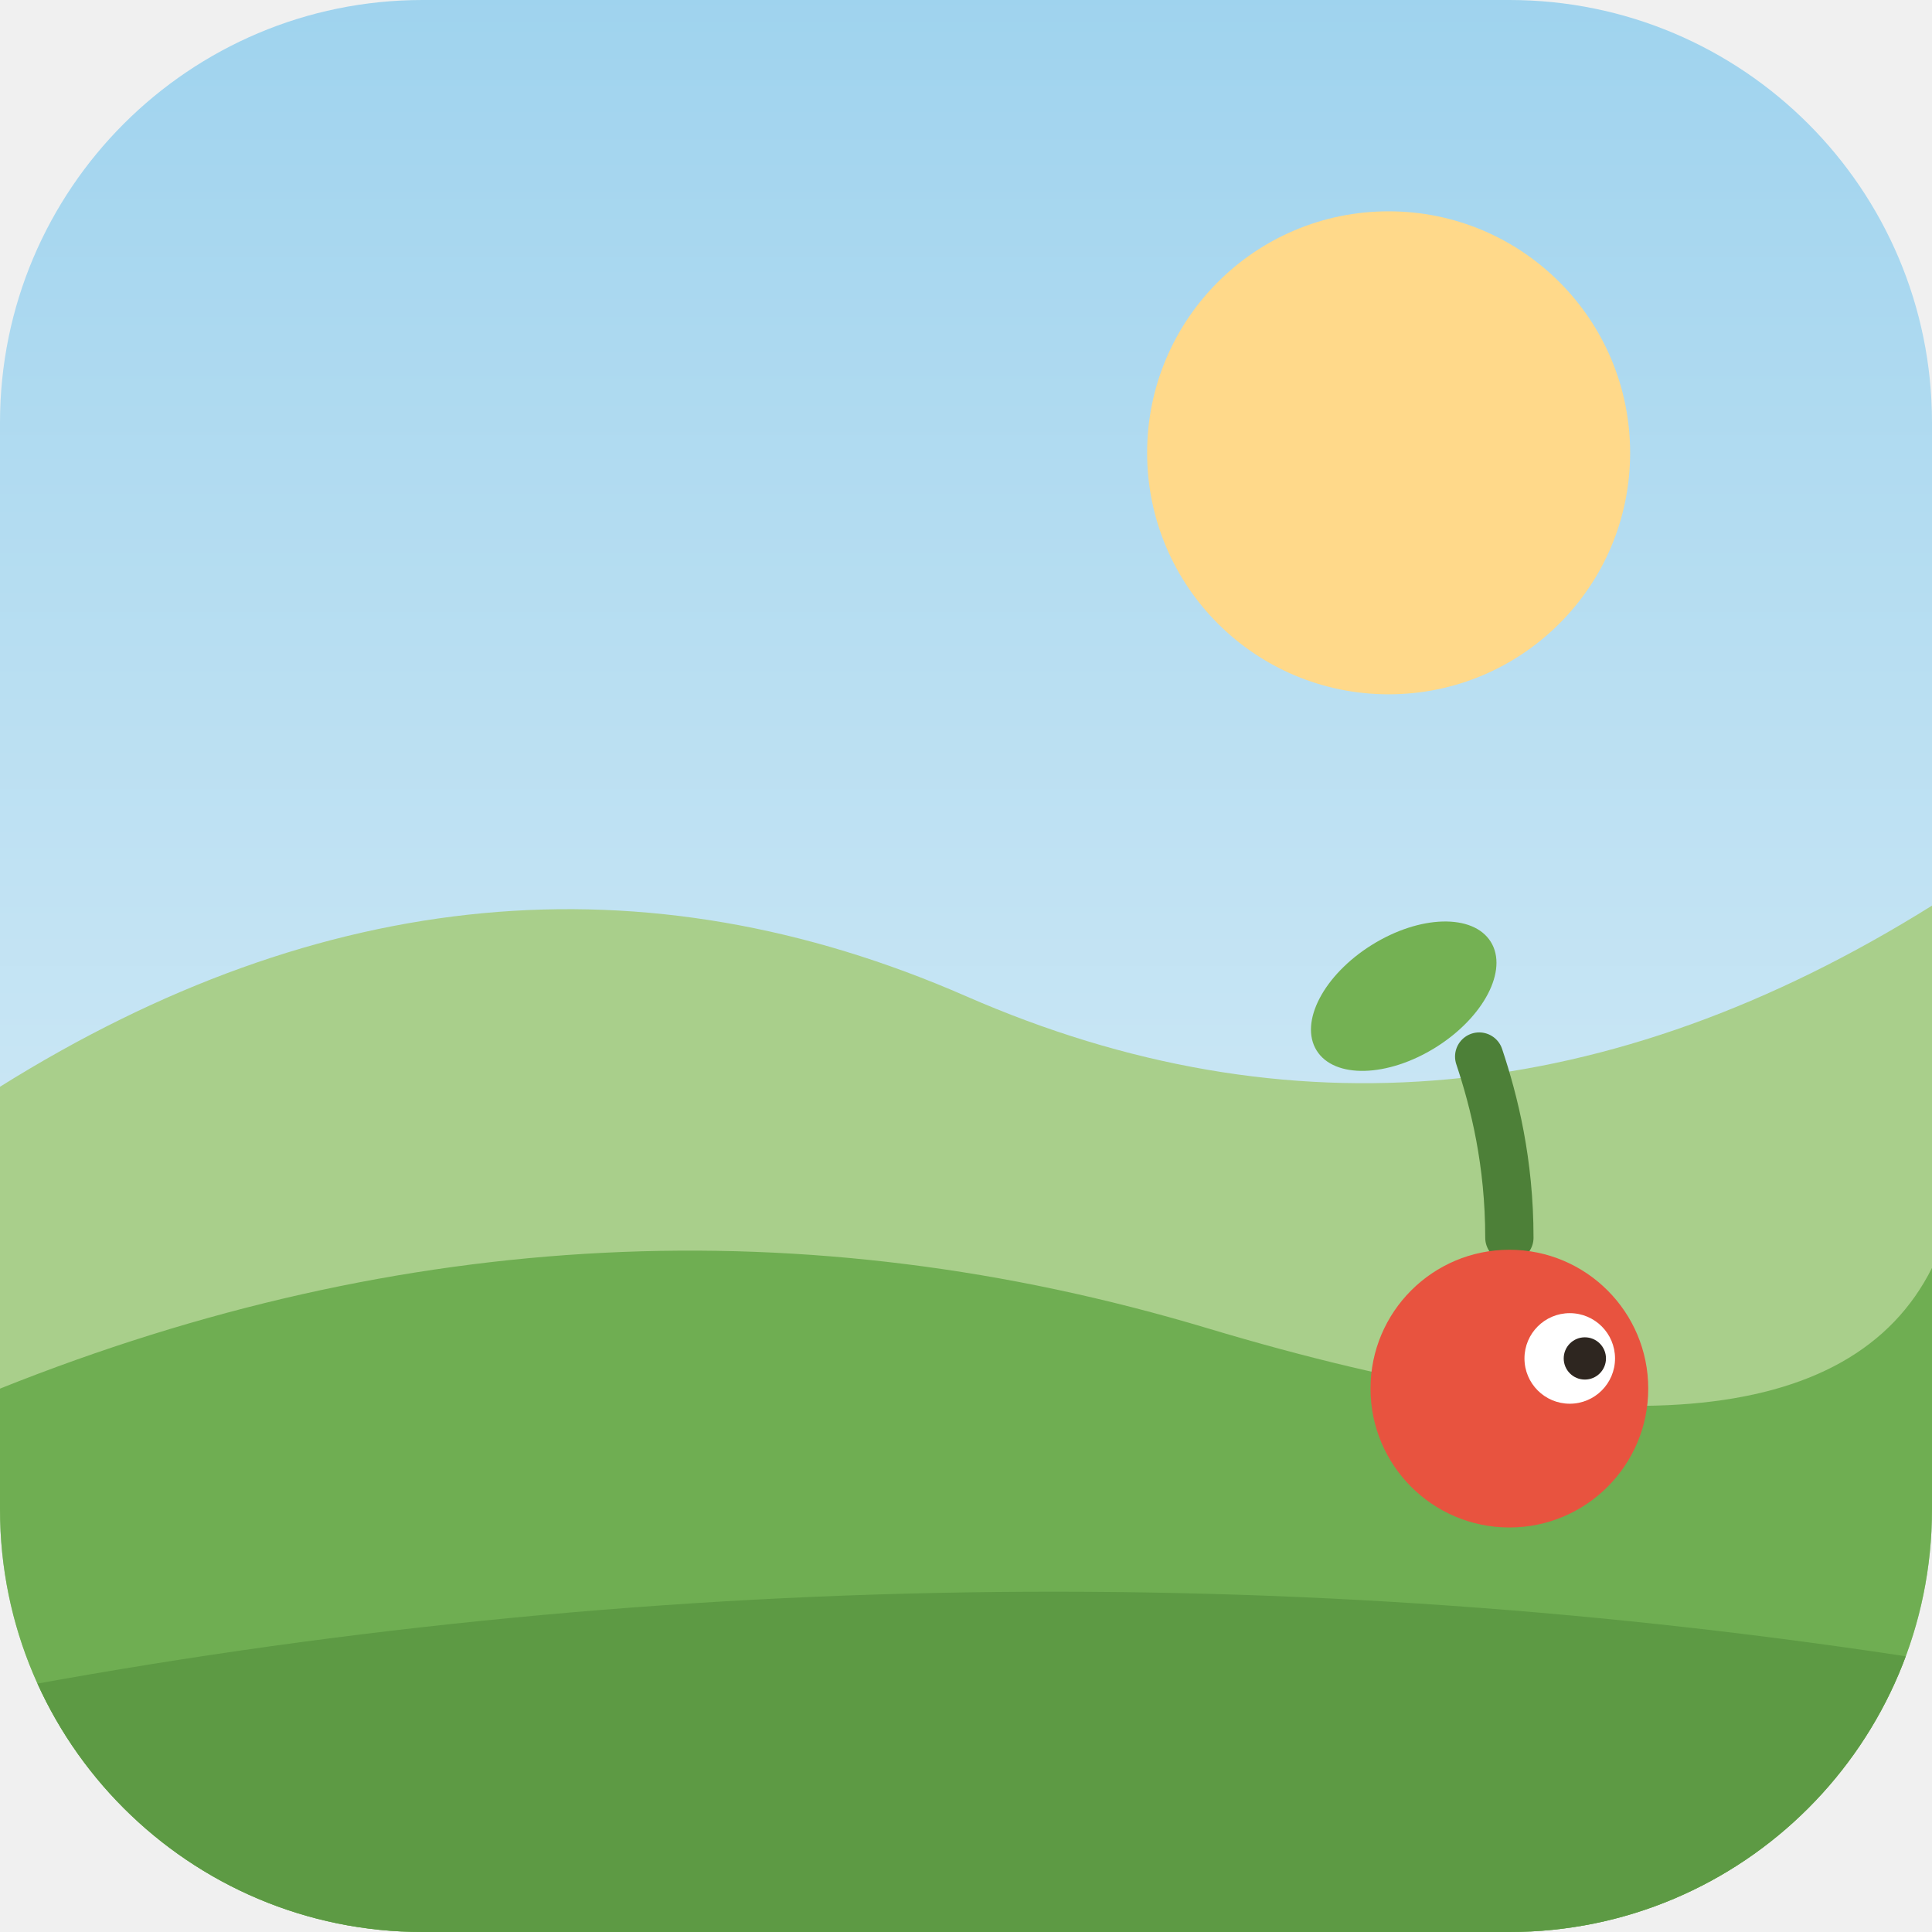
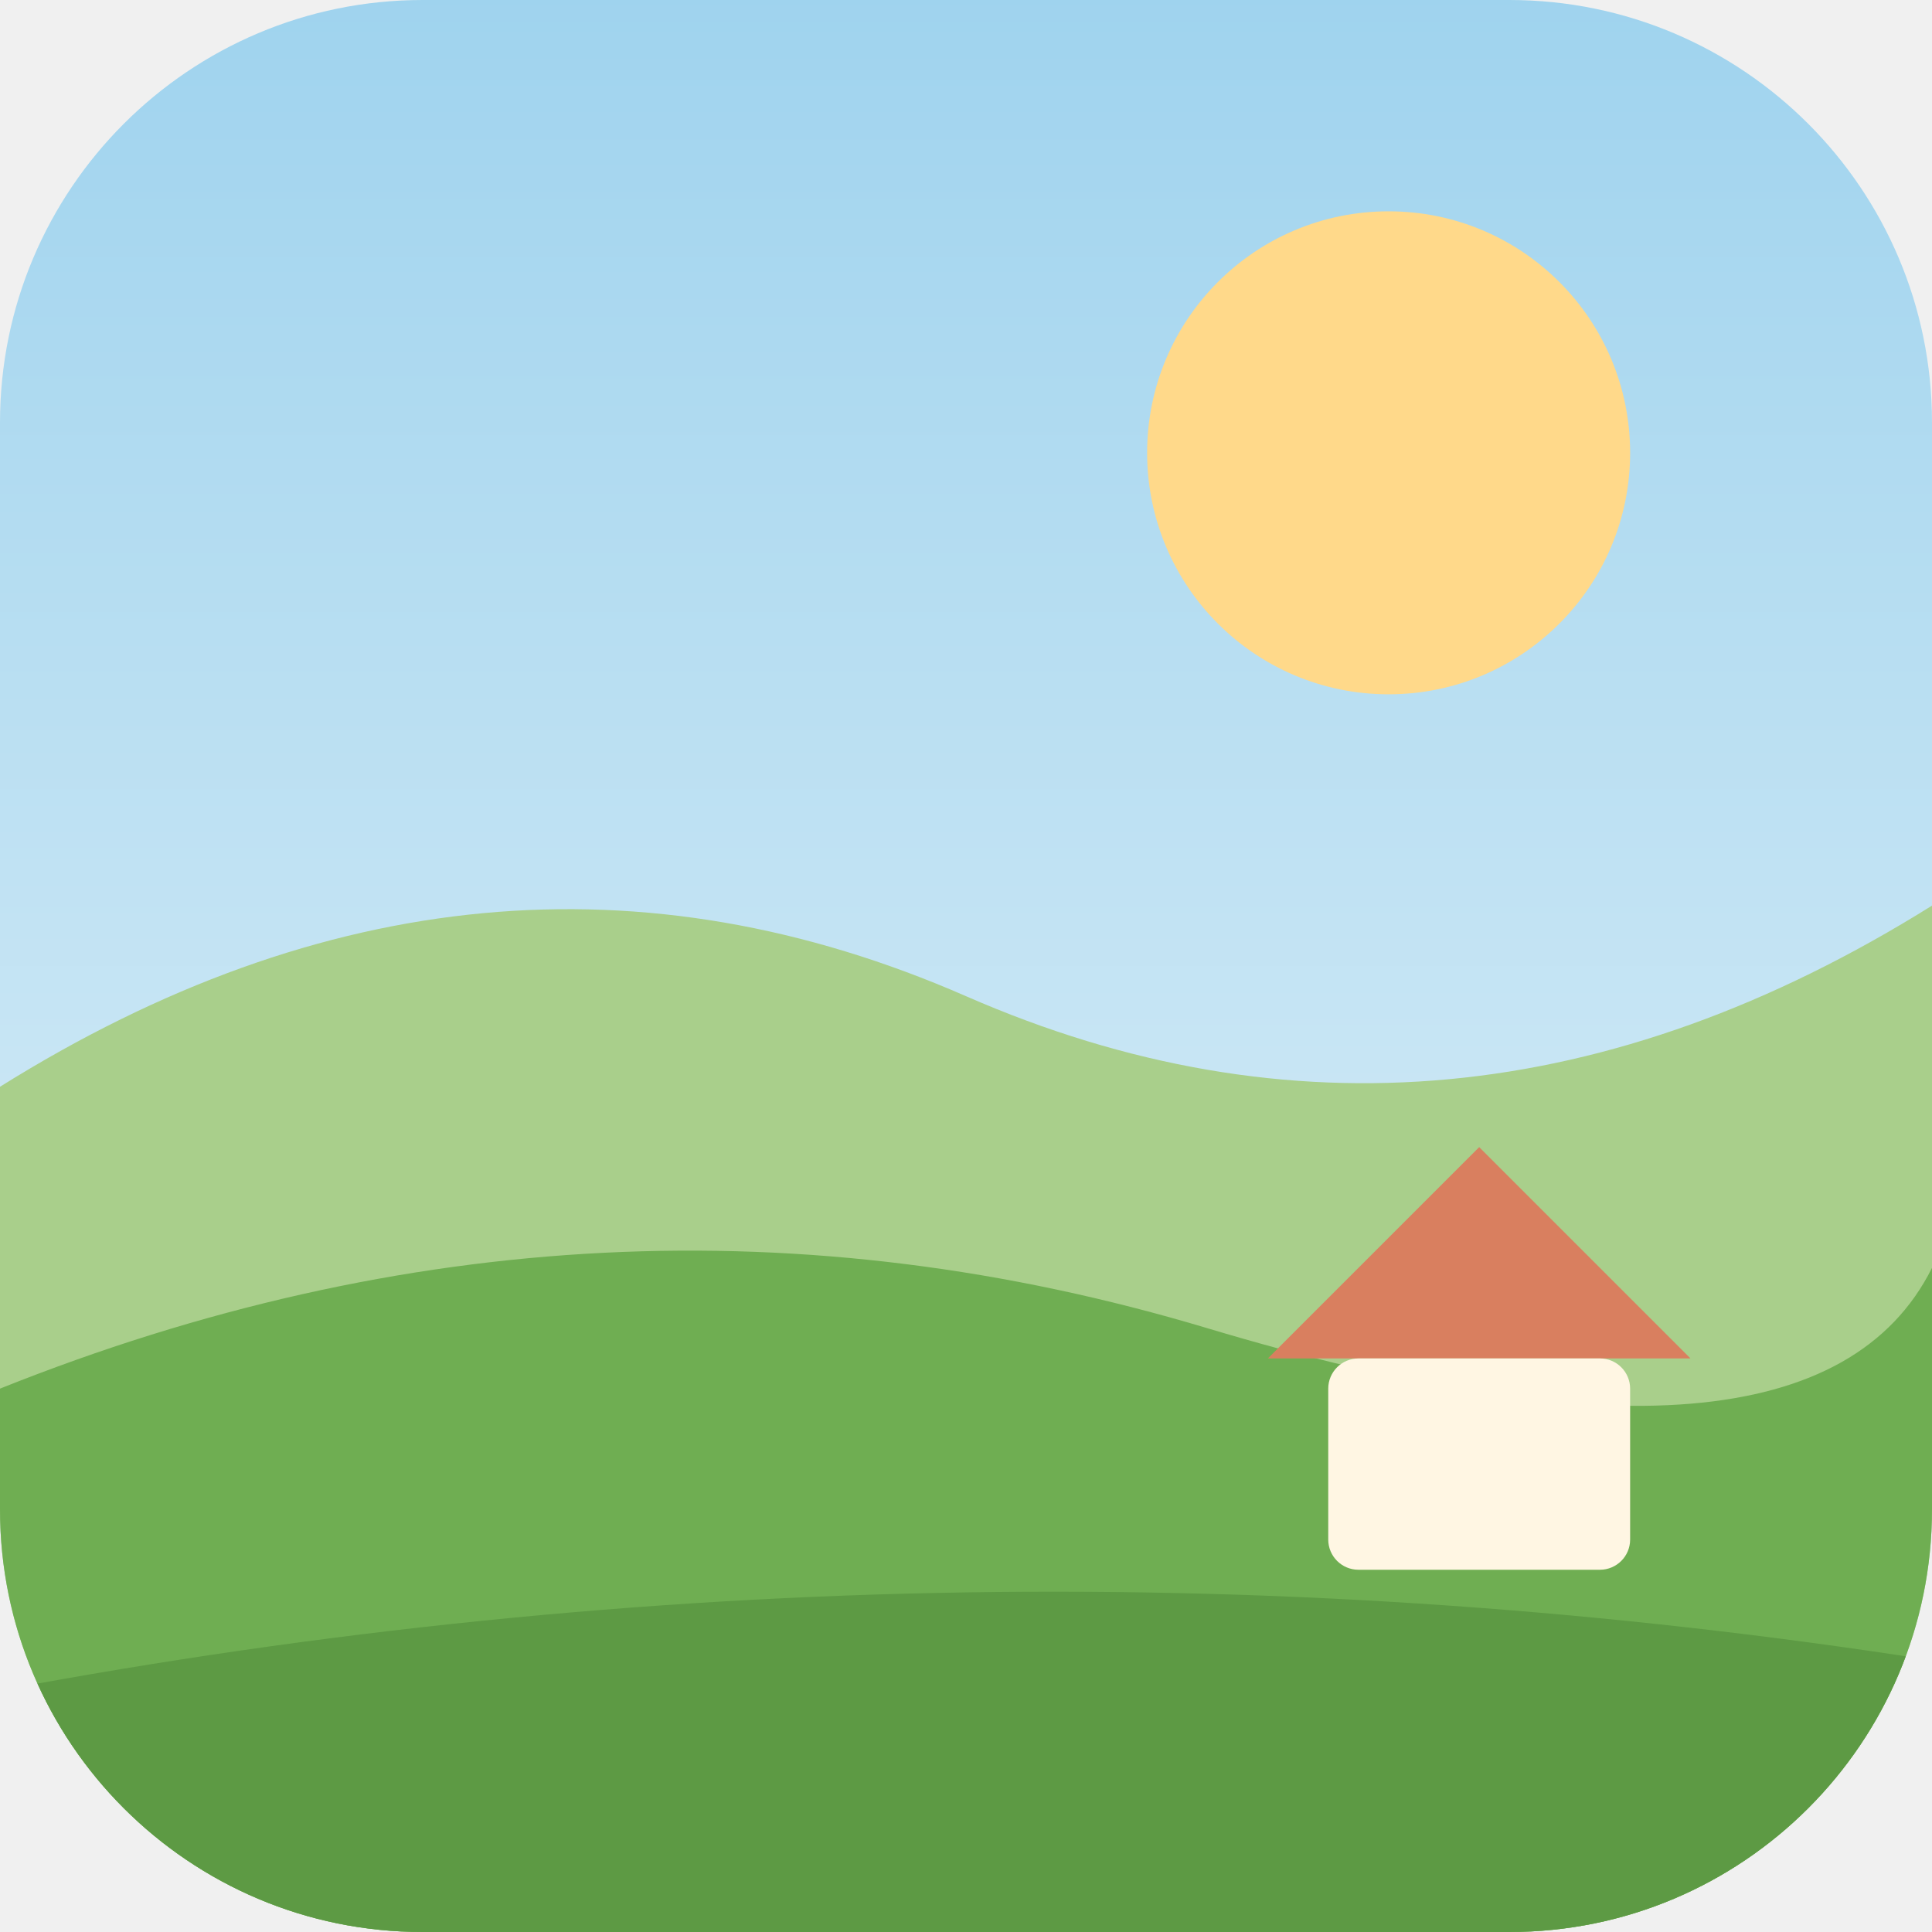
<svg xmlns="http://www.w3.org/2000/svg" viewBox="0 0 64 64">
  <defs>
    <linearGradient id="sky" x1="0" y1="0" x2="0" y2="1">
      <stop offset="0" stop-color="#9fd3ee" />
      <stop offset="1" stop-color="#e8f4f9" />
    </linearGradient>
    <clipPath id="r">
      <rect width="64" height="64" rx="14" />
    </clipPath>
  </defs>
  <g clip-path="url(#r)">
    <rect width="64" height="64" fill="url(#sky)" />
    <circle cx="46" cy="15" r="8" fill="#ffd98a" />
    <path d="M0 36 Q 16 26 32 33 T 64 30 V64 H0 Z" fill="#a9cf8b" />
    <path d="M0 46 Q 20 38 40 44 T 64 42 V64 H0 Z" fill="#6fae52" />
    <path d="M0 56 Q 32 50 64 55 V64 H0 Z" fill="#5d9a44" />
-     <path d="M50 41 C 50 38.5 49.5 36.5 49 35" stroke="#4d8038" stroke-width="1.6" fill="none" stroke-linecap="round" />
-     <ellipse cx="46.5" cy="33" rx="3.4" ry="2" transform="rotate(-32 46.5 33)" fill="#74b153" />
-     <circle cx="50" cy="46" r="4.6" fill="#e8533f" />
-     <circle cx="52" cy="45" r="1.5" fill="#fff" />
-     <circle cx="52.5" cy="45" r="0.7" fill="#2e2620" />
+     <polygon points="42,45 49,38 56,45" fill="#d97f5f" />
+     <rect x="44" y="45" width="10" height="7" rx="1" fill="#fff6e3" />
  </g>
</svg>
